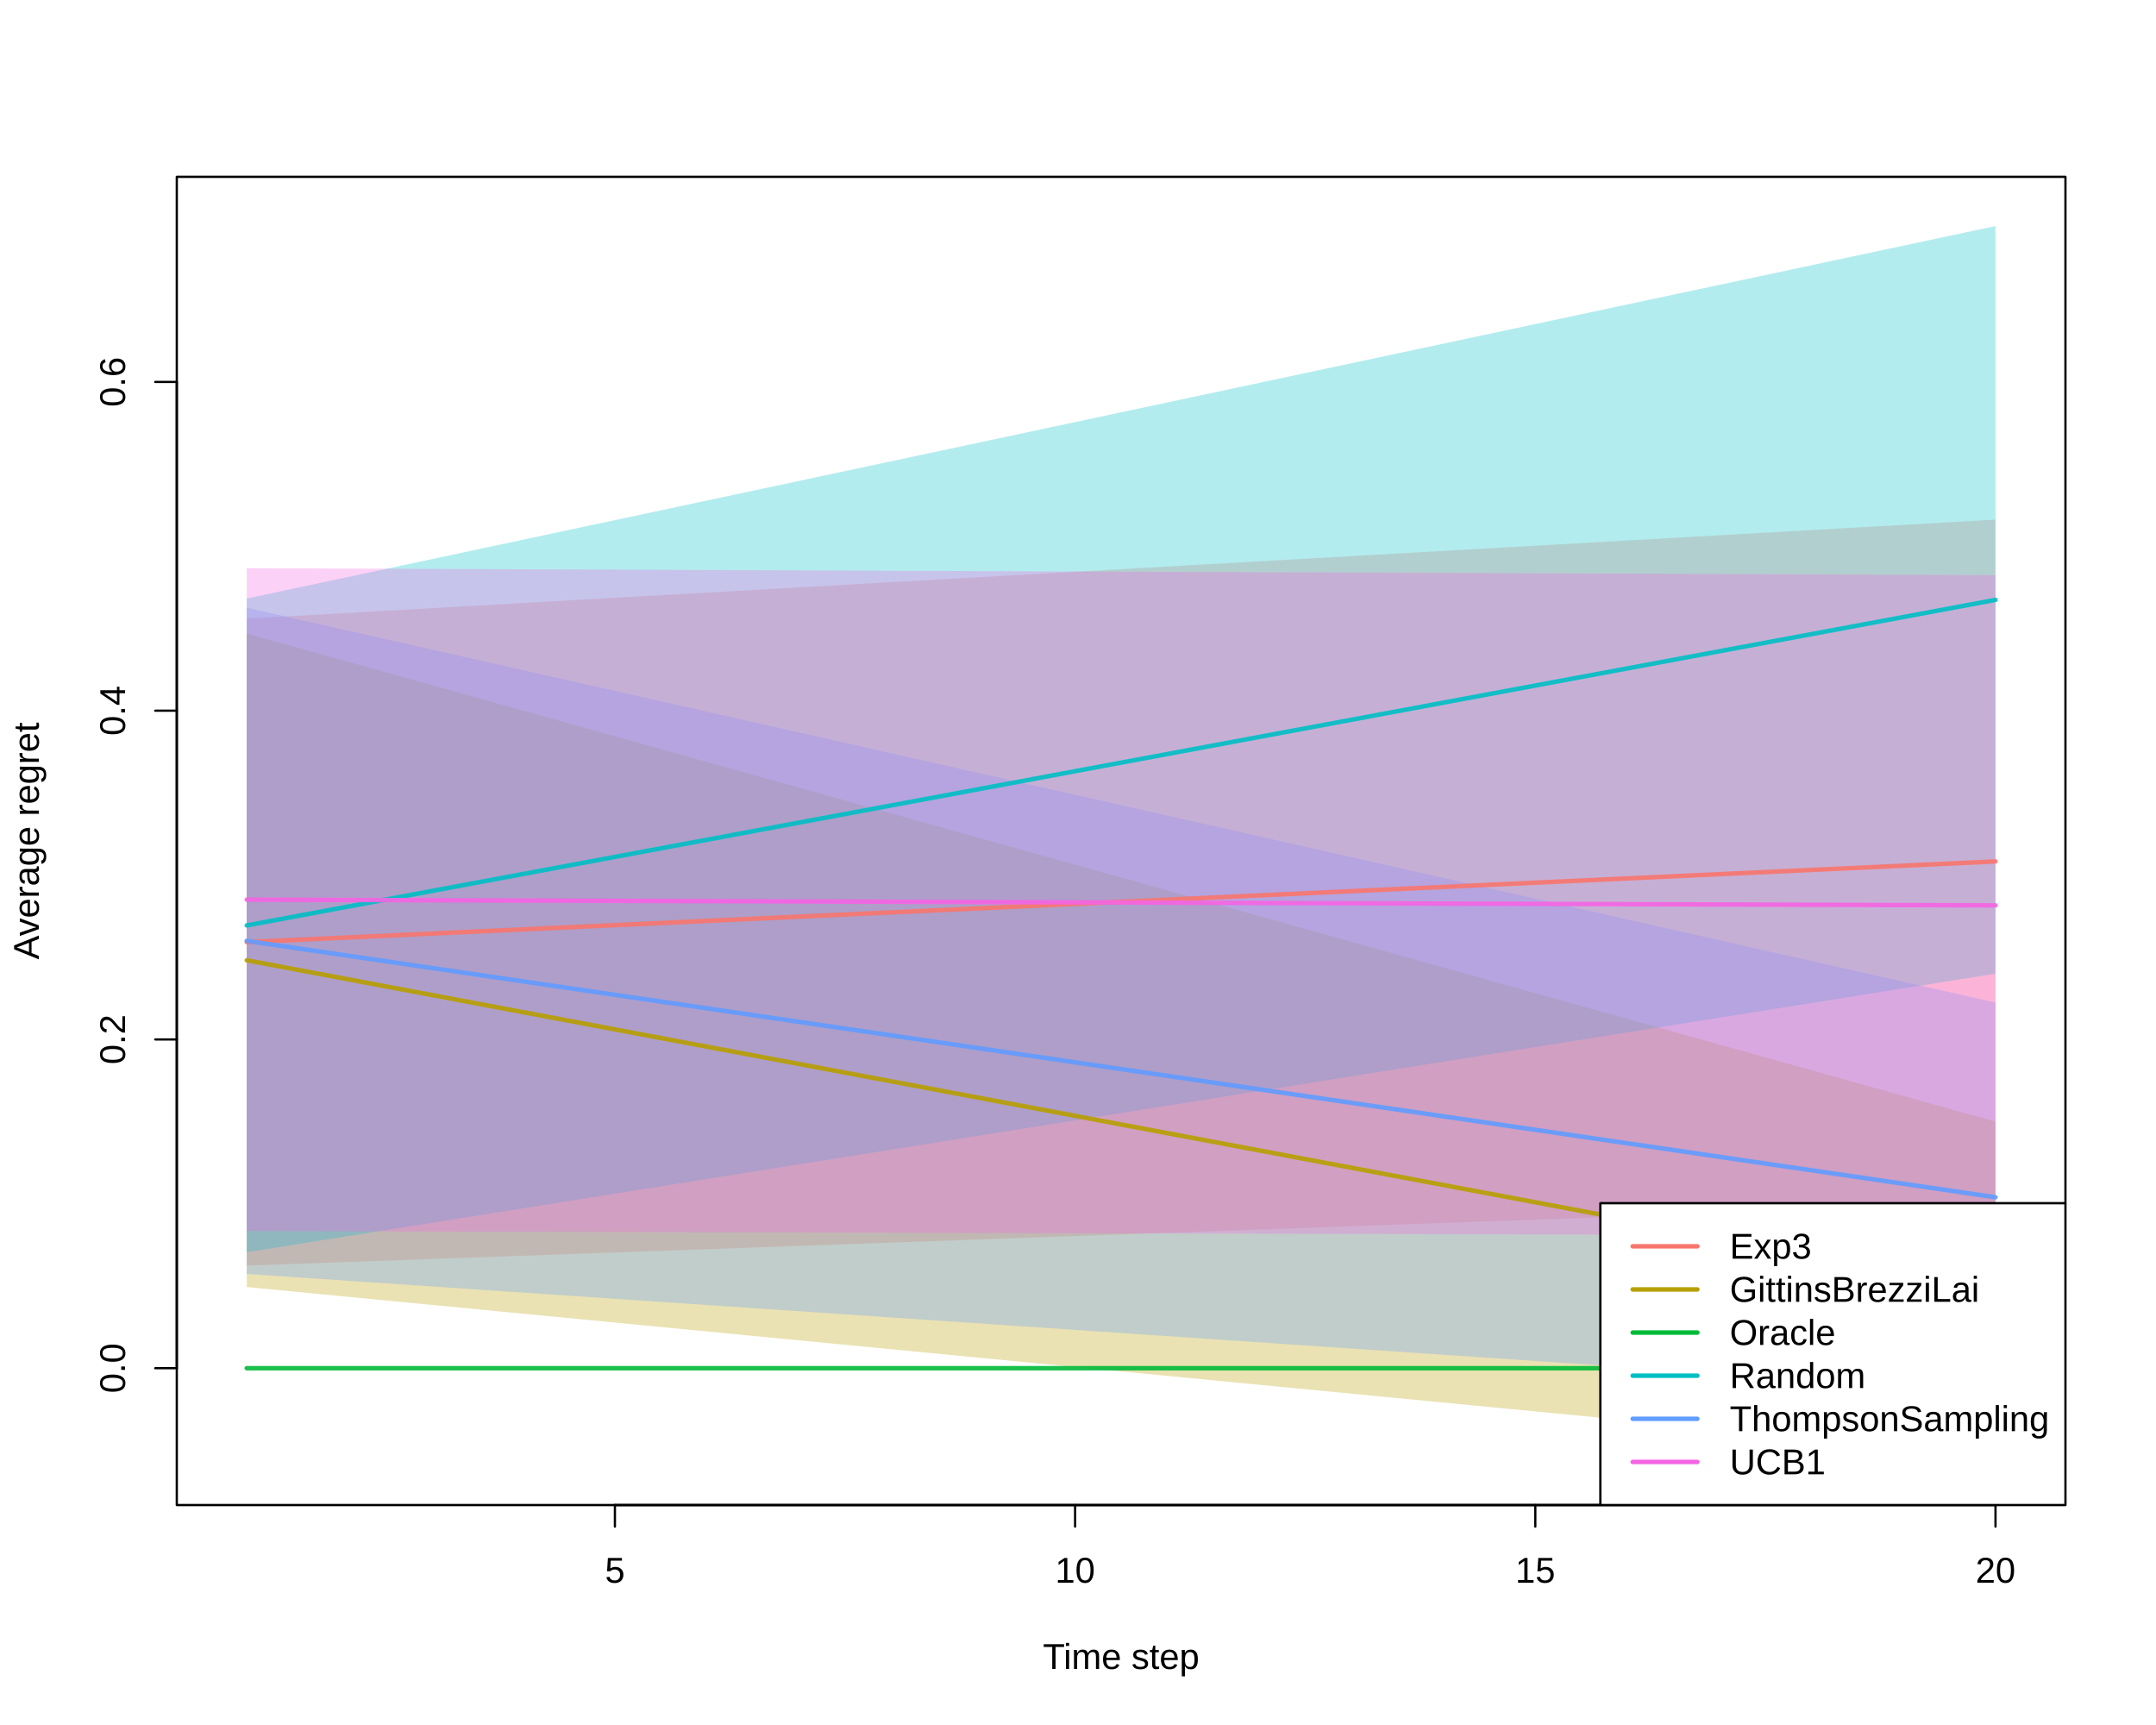
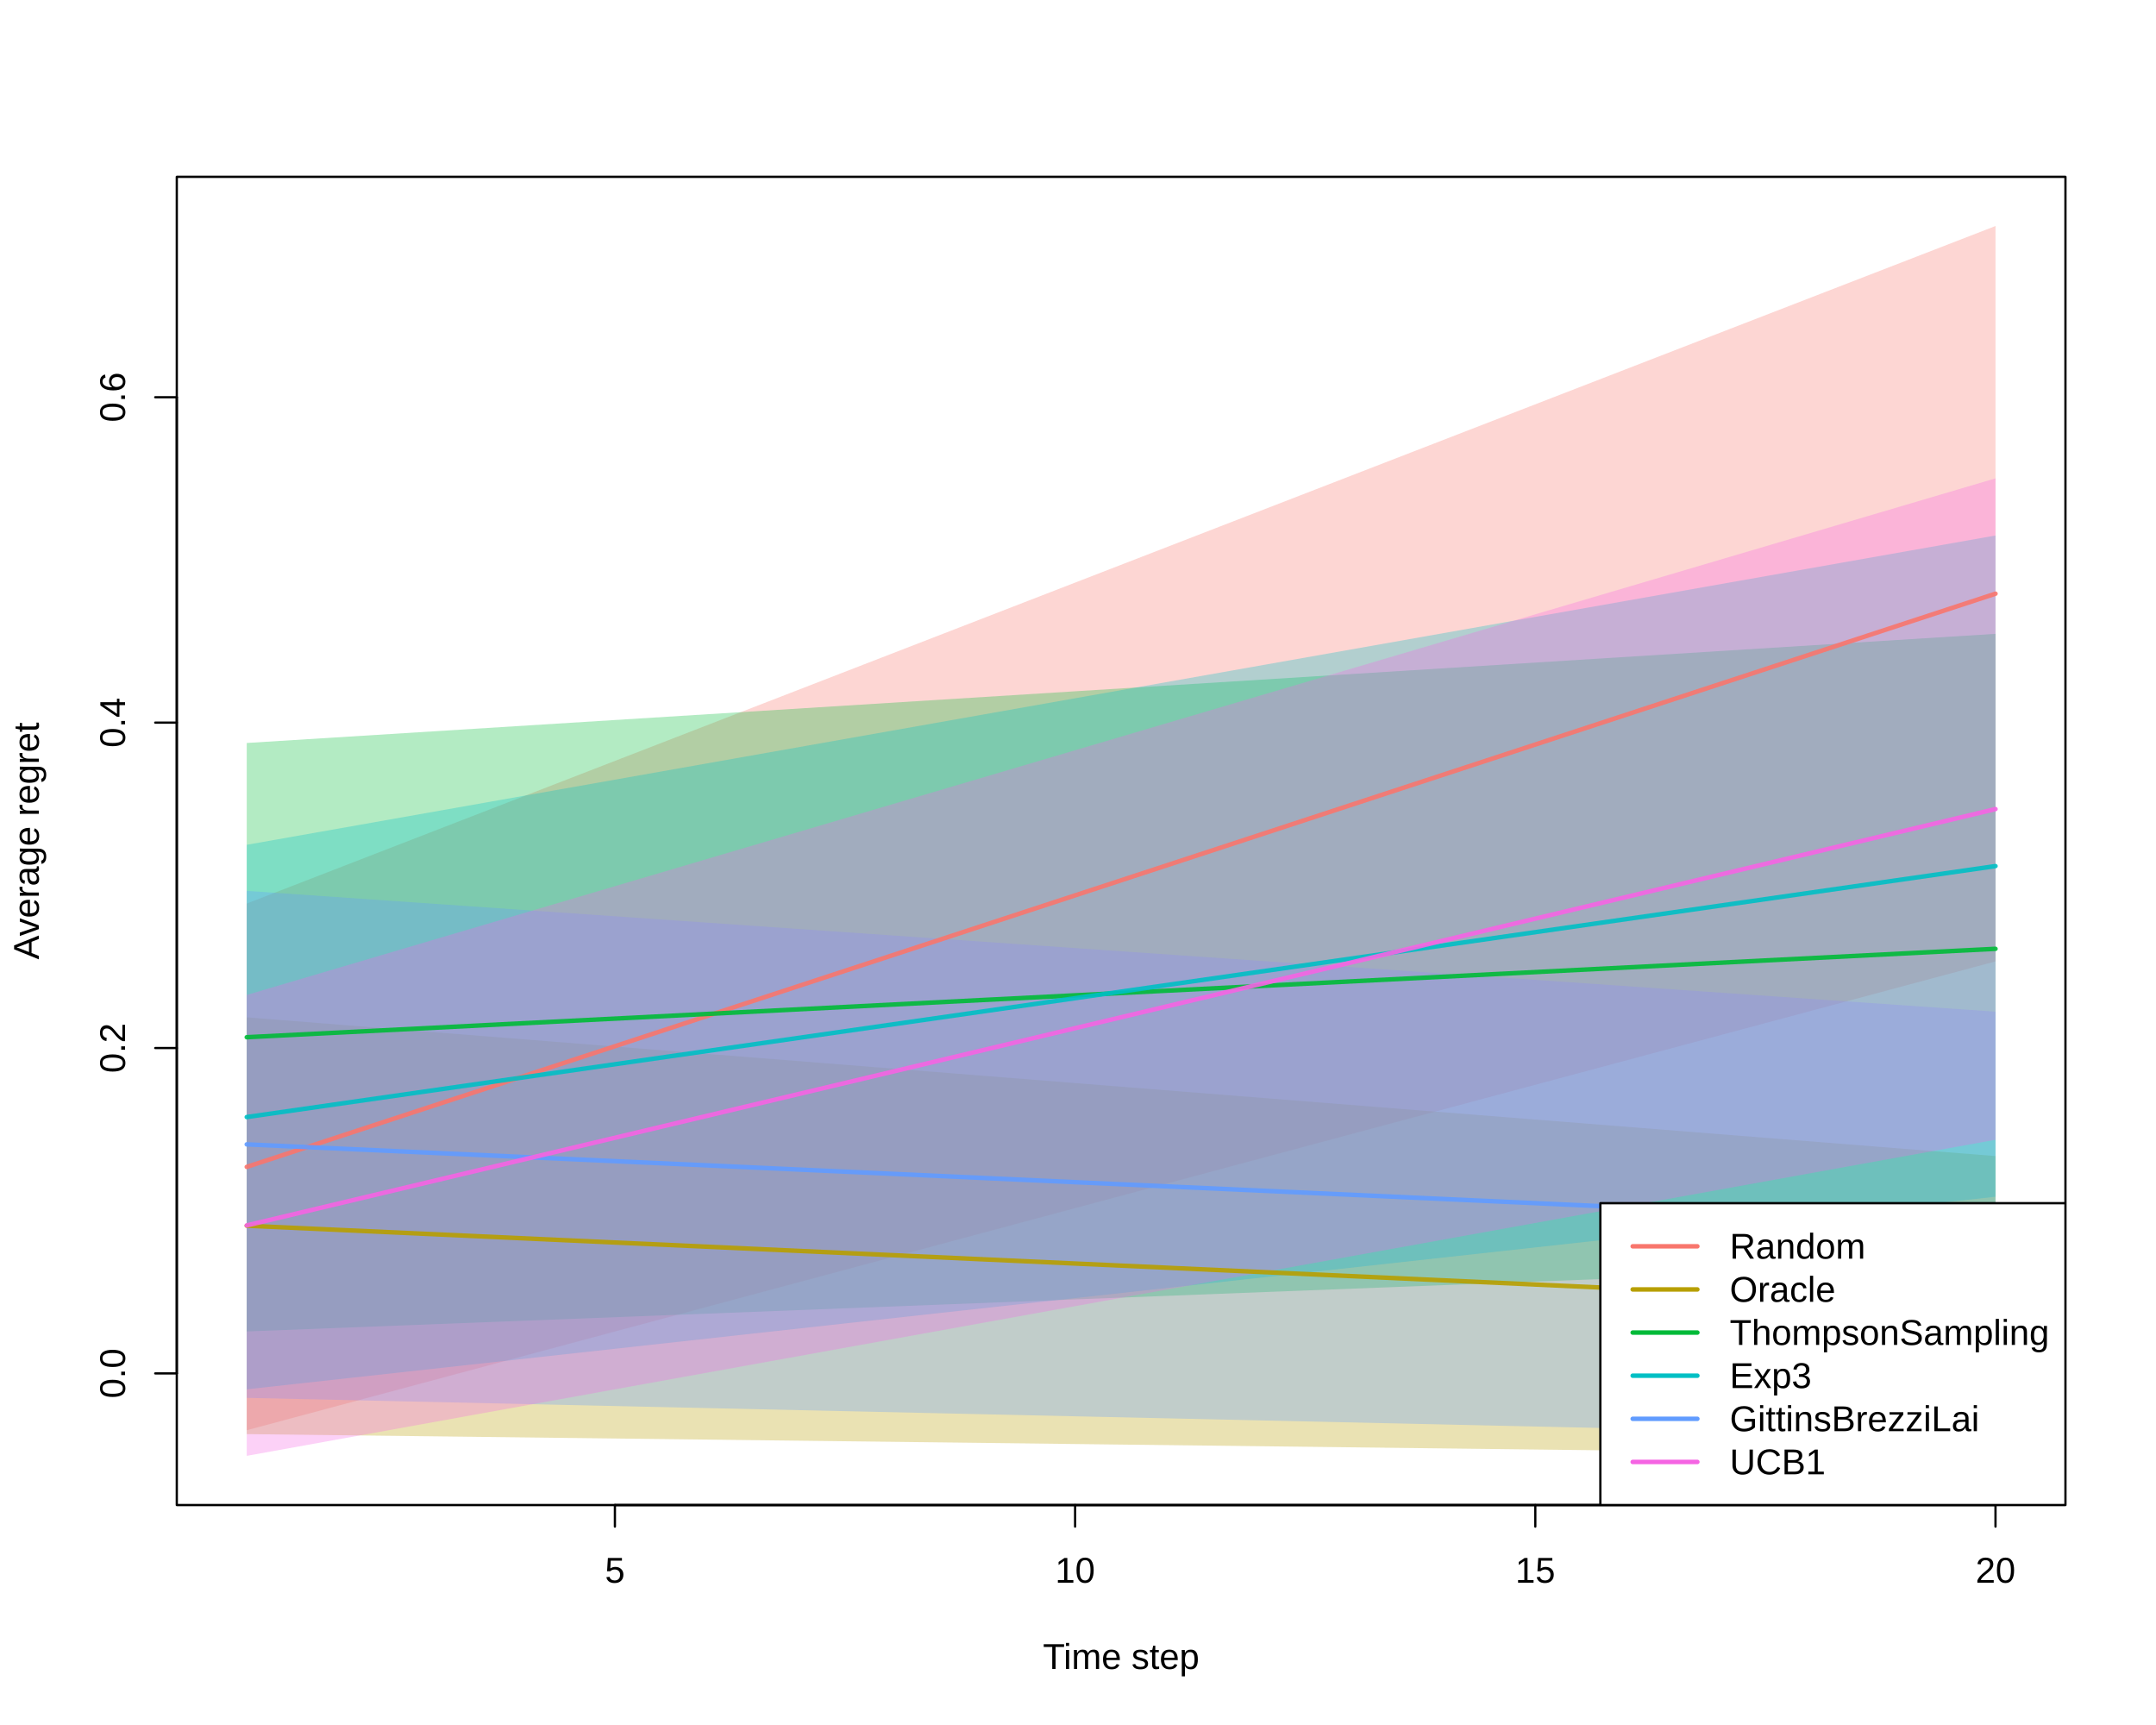
<svg xmlns="http://www.w3.org/2000/svg" viewBox="0 0 720.00 576.00">
  <defs>
    <style type="text/css">
    line, polyline, polygon, path, rect, circle {
      fill: none;
      stroke: #000000;
      stroke-linecap: round;
      stroke-linejoin: round;
      stroke-miterlimit: 10.00;
    }
  </style>
  </defs>
  <rect width="100%" height="100%" style="stroke: none; fill: #FFFFFF;" />
  <defs>
    <clipPath id="cpNTkuMDR8Njg5Ljc2fDUwMi41Nnw1OS4wNA==">
      <rect x="59.04" y="59.04" width="630.72" height="443.52" />
    </clipPath>
  </defs>
-   <polygon points="82.40,422.59 359.03,412.73 666.40,401.77 666.40,173.51 359.03,190.91 82.40,206.56 " style="stroke-width: 0.75; stroke: none; fill: #F8766D; fill-opacity: 0.30;" clip-path="url(#cpNTkuMDR8Njg5Ljc2fDUwMi41Nnw1OS4wNA==)" />
-   <polygon points="82.40,429.76 359.03,456.46 666.40,486.13 666.40,374.52 359.03,288.74 82.40,211.54 " style="stroke-width: 0.75; stroke: none; fill: #B79F00; fill-opacity: 0.30;" clip-path="url(#cpNTkuMDR8Njg5Ljc2fDUwMi41Nnw1OS4wNA==)" />
-   <polygon points="82.40,456.86 359.03,456.86 666.40,456.86 666.40,456.86 359.03,456.86 82.40,456.86 " style="stroke-width: 0.75; stroke: none; fill: #00BA38; fill-opacity: 0.30;" clip-path="url(#cpNTkuMDR8Njg5Ljc2fDUwMi41Nnw1OS4wNA==)" />
-   <polygon points="82.40,418.15 359.03,374.09 666.40,325.13 666.40,75.47 359.03,140.94 82.40,199.86 " style="stroke-width: 0.75; stroke: none; fill: #00BFC4; fill-opacity: 0.30;" clip-path="url(#cpNTkuMDR8Njg5Ljc2fDUwMi41Nnw1OS4wNA==)" />
-   <polygon points="82.40,425.39 359.03,444.07 666.40,464.83 666.40,334.75 359.03,265.39 82.40,202.95 " style="stroke-width: 0.75; stroke: none; fill: #619CFF; fill-opacity: 0.30;" clip-path="url(#cpNTkuMDR8Njg5Ljc2fDUwMi41Nnw1OS4wNA==)" />
-   <polygon points="82.40,411.07 359.03,411.80 666.40,412.61 666.40,192.04 359.03,190.82 82.40,189.73 " style="stroke-width: 0.75; stroke: none; fill: #F564E3; fill-opacity: 0.30;" clip-path="url(#cpNTkuMDR8Njg5Ljc2fDUwMi41Nnw1OS4wNA==)" />
-   <polyline points="82.40,314.58 359.03,301.82 666.40,287.64 " style="stroke-width: 1.50; stroke: #F8766D; stroke-opacity: 0.90;" clip-path="url(#cpNTkuMDR8Njg5Ljc2fDUwMi41Nnw1OS4wNA==)" />
-   <polyline points="82.40,320.65 359.03,372.60 666.40,430.33 " style="stroke-width: 1.50; stroke: #B79F00; stroke-opacity: 0.90;" clip-path="url(#cpNTkuMDR8Njg5Ljc2fDUwMi41Nnw1OS4wNA==)" />
-   <polyline points="82.40,456.86 359.03,456.86 666.40,456.86 " style="stroke-width: 1.50; stroke: #00BA38; stroke-opacity: 0.90;" clip-path="url(#cpNTkuMDR8Njg5Ljc2fDUwMi41Nnw1OS4wNA==)" />
-   <polyline points="82.40,309.01 359.03,257.51 666.40,200.30 " style="stroke-width: 1.50; stroke: #00BFC4; stroke-opacity: 0.90;" clip-path="url(#cpNTkuMDR8Njg5Ljc2fDUwMi41Nnw1OS4wNA==)" />
-   <polyline points="82.40,314.17 359.03,354.73 666.40,399.79 " style="stroke-width: 1.50; stroke: #619CFF; stroke-opacity: 0.90;" clip-path="url(#cpNTkuMDR8Njg5Ljc2fDUwMi41Nnw1OS4wNA==)" />
-   <polyline points="82.40,300.40 359.03,301.31 666.40,302.32 " style="stroke-width: 1.50; stroke: #F564E3; stroke-opacity: 0.90;" clip-path="url(#cpNTkuMDR8Njg5Ljc2fDUwMi41Nnw1OS4wNA==)" />
+   <polygon points="82.40,477.57 359.03,403.41 666.40,321.02 666.40,75.47 359.03,194.54 82.40,301.71 " style="stroke-width: 0.75; stroke: none; fill: #F8766D; fill-opacity: 0.30;" clip-path="url(#cpNTkuMDR8Njg5Ljc2fDUwMi41Nnw1OS4wNA==)" />
+   <polygon points="82.40,478.87 359.03,482.18 666.40,485.86 666.40,386.03 359.03,361.65 82.40,339.70 " style="stroke-width: 0.75; stroke: none; fill: #B79F00; fill-opacity: 0.30;" clip-path="url(#cpNTkuMDR8Njg5Ljc2fDUwMi41Nnw1OS4wNA==)" />
+   <polygon points="82.40,444.59 359.03,433.88 666.40,421.99 666.40,211.65 359.03,230.83 82.40,248.09 " style="stroke-width: 0.75; stroke: none; fill: #00BA38; fill-opacity: 0.30;" clip-path="url(#cpNTkuMDR8Njg5Ljc2fDUwMi41Nnw1OS4wNA==)" />
+   <polygon points="82.40,463.91 359.03,433.45 666.40,399.60 666.40,178.81 359.03,233.16 82.40,282.09 " style="stroke-width: 0.75; stroke: none; fill: #00BFC4; fill-opacity: 0.30;" clip-path="url(#cpNTkuMDR8Njg5Ljc2fDUwMi41Nnw1OS4wNA==)" />
+   <polygon points="82.40,466.77 359.03,472.92 666.40,479.75 666.40,337.81 359.03,316.58 82.40,297.47 " style="stroke-width: 0.75; stroke: none; fill: #619CFF; fill-opacity: 0.30;" clip-path="url(#cpNTkuMDR8Njg5Ljc2fDUwMi41Nnw1OS4wNA==)" />
+   <polygon points="82.40,486.13 359.03,436.14 666.40,380.58 666.40,159.73 359.03,250.52 82.40,332.23 " style="stroke-width: 0.75; stroke: none; fill: #F564E3; fill-opacity: 0.30;" clip-path="url(#cpNTkuMDR8Njg5Ljc2fDUwMi41Nnw1OS4wNA==)" />
+   <polyline points="82.40,389.64 359.03,298.98 666.40,198.24 " style="stroke-width: 1.50; stroke: #F8766D; stroke-opacity: 0.90;" clip-path="url(#cpNTkuMDR8Njg5Ljc2fDUwMi41Nnw1OS4wNA==)" />
+   <polyline points="82.40,409.28 359.03,421.91 666.40,435.95 " style="stroke-width: 1.50; stroke: #B79F00; stroke-opacity: 0.90;" clip-path="url(#cpNTkuMDR8Njg5Ljc2fDUwMi41Nnw1OS4wNA==)" />
+   <polyline points="82.40,346.34 359.03,332.35 666.40,316.82 " style="stroke-width: 1.50; stroke: #00BA38; stroke-opacity: 0.90;" clip-path="url(#cpNTkuMDR8Njg5Ljc2fDUwMi41Nnw1OS4wNA==)" />
+   <polyline points="82.40,373.00 359.03,333.31 666.40,289.20 " style="stroke-width: 1.50; stroke: #00BFC4; stroke-opacity: 0.90;" clip-path="url(#cpNTkuMDR8Njg5Ljc2fDUwMi41Nnw1OS4wNA==)" />
+   <polyline points="82.40,382.12 359.03,394.75 666.40,408.78 " style="stroke-width: 1.50; stroke: #619CFF; stroke-opacity: 0.90;" clip-path="url(#cpNTkuMDR8Njg5Ljc2fDUwMi41Nnw1OS4wNA==)" />
+   <polyline points="82.40,409.18 359.03,343.33 666.40,270.16 " style="stroke-width: 1.50; stroke: #F564E3; stroke-opacity: 0.90;" clip-path="url(#cpNTkuMDR8Njg5Ljc2fDUwMi41Nnw1OS4wNA==)" />
  <defs>
    <clipPath id="cpMC4wMHw3MjAuMDB8NTc2LjAwfDAuMDA=">
      <rect x="0.00" y="0.00" width="720.00" height="576.00" />
    </clipPath>
  </defs>
  <line x1="205.35" y1="502.56" x2="666.40" y2="502.56" style="stroke-width: 0.75;" clip-path="url(#cpMC4wMHw3MjAuMDB8NTc2LjAwfDAuMDA=)" />
  <line x1="205.35" y1="502.56" x2="205.35" y2="509.76" style="stroke-width: 0.75;" clip-path="url(#cpMC4wMHw3MjAuMDB8NTc2LjAwfDAuMDA=)" />
  <line x1="359.03" y1="502.56" x2="359.03" y2="509.76" style="stroke-width: 0.75;" clip-path="url(#cpMC4wMHw3MjAuMDB8NTc2LjAwfDAuMDA=)" />
  <line x1="512.72" y1="502.56" x2="512.72" y2="509.76" style="stroke-width: 0.75;" clip-path="url(#cpMC4wMHw3MjAuMDB8NTc2LjAwfDAuMDA=)" />
  <line x1="666.40" y1="502.56" x2="666.40" y2="509.76" style="stroke-width: 0.75;" clip-path="url(#cpMC4wMHw3MjAuMDB8NTc2LjAwfDAuMDA=)" />
  <g clip-path="url(#cpMC4wMHw3MjAuMDB8NTc2LjAwfDAuMDA=)">
    <text x="202.01" y="528.48" style="font-size: 12.00px; font-family: Liberation Sans;" textLength="6.67px" lengthAdjust="spacingAndGlyphs">5</text>
  </g>
  <g clip-path="url(#cpMC4wMHw3MjAuMDB8NTc2LjAwfDAuMDA=)">
    <text x="352.36" y="528.48" style="font-size: 12.00px; font-family: Liberation Sans;" textLength="13.34px" lengthAdjust="spacingAndGlyphs">10</text>
  </g>
  <g clip-path="url(#cpMC4wMHw3MjAuMDB8NTc2LjAwfDAuMDA=)">
    <text x="506.04" y="528.48" style="font-size: 12.00px; font-family: Liberation Sans;" textLength="13.34px" lengthAdjust="spacingAndGlyphs">15</text>
  </g>
  <g clip-path="url(#cpMC4wMHw3MjAuMDB8NTc2LjAwfDAuMDA=)">
    <text x="659.73" y="528.48" style="font-size: 12.00px; font-family: Liberation Sans;" textLength="13.34px" lengthAdjust="spacingAndGlyphs">20</text>
  </g>
-   <line x1="59.04" y1="456.86" x2="59.04" y2="127.54" style="stroke-width: 0.75;" clip-path="url(#cpMC4wMHw3MjAuMDB8NTc2LjAwfDAuMDA=)" />
-   <line x1="59.04" y1="456.86" x2="51.84" y2="456.86" style="stroke-width: 0.75;" clip-path="url(#cpMC4wMHw3MjAuMDB8NTc2LjAwfDAuMDA=)" />
-   <line x1="59.04" y1="347.08" x2="51.84" y2="347.08" style="stroke-width: 0.75;" clip-path="url(#cpMC4wMHw3MjAuMDB8NTc2LjAwfDAuMDA=)" />
-   <line x1="59.04" y1="237.31" x2="51.84" y2="237.31" style="stroke-width: 0.75;" clip-path="url(#cpMC4wMHw3MjAuMDB8NTc2LjAwfDAuMDA=)" />
-   <line x1="59.04" y1="127.54" x2="51.84" y2="127.54" style="stroke-width: 0.75;" clip-path="url(#cpMC4wMHw3MjAuMDB8NTc2LjAwfDAuMDA=)" />
+   <line x1="59.04" y1="458.60" x2="59.04" y2="132.64" style="stroke-width: 0.75;" clip-path="url(#cpMC4wMHw3MjAuMDB8NTc2LjAwfDAuMDA=)" />
+   <line x1="59.04" y1="458.60" x2="51.84" y2="458.60" style="stroke-width: 0.75;" clip-path="url(#cpMC4wMHw3MjAuMDB8NTc2LjAwfDAuMDA=)" />
+   <line x1="59.04" y1="349.95" x2="51.84" y2="349.95" style="stroke-width: 0.75;" clip-path="url(#cpMC4wMHw3MjAuMDB8NTc2LjAwfDAuMDA=)" />
+   <line x1="59.04" y1="241.29" x2="51.84" y2="241.29" style="stroke-width: 0.75;" clip-path="url(#cpMC4wMHw3MjAuMDB8NTc2LjAwfDAuMDA=)" />
+   <line x1="59.04" y1="132.64" x2="51.84" y2="132.64" style="stroke-width: 0.75;" clip-path="url(#cpMC4wMHw3MjAuMDB8NTc2LjAwfDAuMDA=)" />
  <g clip-path="url(#cpMC4wMHw3MjAuMDB8NTc2LjAwfDAuMDA=)">
-     <text transform="translate(41.76,465.19) rotate(-90)" style="font-size: 12.00px; font-family: Liberation Sans;" textLength="16.67px" lengthAdjust="spacingAndGlyphs">0.0</text>
+     <text transform="translate(41.76,466.93) rotate(-90)" style="font-size: 12.00px; font-family: Liberation Sans;" textLength="16.67px" lengthAdjust="spacingAndGlyphs">0.0</text>
  </g>
  <g clip-path="url(#cpMC4wMHw3MjAuMDB8NTc2LjAwfDAuMDA=)">
-     <text transform="translate(41.76,355.42) rotate(-90)" style="font-size: 12.00px; font-family: Liberation Sans;" textLength="16.67px" lengthAdjust="spacingAndGlyphs">0.2</text>
+     <text transform="translate(41.76,358.28) rotate(-90)" style="font-size: 12.00px; font-family: Liberation Sans;" textLength="16.67px" lengthAdjust="spacingAndGlyphs">0.2</text>
  </g>
  <g clip-path="url(#cpMC4wMHw3MjAuMDB8NTc2LjAwfDAuMDA=)">
-     <text transform="translate(41.76,245.65) rotate(-90)" style="font-size: 12.00px; font-family: Liberation Sans;" textLength="16.67px" lengthAdjust="spacingAndGlyphs">0.4</text>
+     <text transform="translate(41.76,249.63) rotate(-90)" style="font-size: 12.00px; font-family: Liberation Sans;" textLength="16.67px" lengthAdjust="spacingAndGlyphs">0.4</text>
  </g>
  <g clip-path="url(#cpMC4wMHw3MjAuMDB8NTc2LjAwfDAuMDA=)">
-     <text transform="translate(41.76,135.87) rotate(-90)" style="font-size: 12.00px; font-family: Liberation Sans;" textLength="16.67px" lengthAdjust="spacingAndGlyphs">0.6</text>
+     <text transform="translate(41.76,140.97) rotate(-90)" style="font-size: 12.00px; font-family: Liberation Sans;" textLength="16.67px" lengthAdjust="spacingAndGlyphs">0.6</text>
  </g>
  <g clip-path="url(#cpMC4wMHw3MjAuMDB8NTc2LjAwfDAuMDA=)">
    <text x="348.29" y="557.28" style="font-size: 12.00px; font-family: Liberation Sans;" textLength="52.22px" lengthAdjust="spacingAndGlyphs">Time step</text>
  </g>
  <g clip-path="url(#cpMC4wMHw3MjAuMDB8NTc2LjAwfDAuMDA=)">
    <text transform="translate(12.96,320.37) rotate(-90)" style="font-size: 12.00px; font-family: Liberation Sans;" textLength="79.14px" lengthAdjust="spacingAndGlyphs">Average regret</text>
  </g>
  <polyline points="59.04,502.56 689.76,502.56 689.76,59.04 59.04,59.04 59.04,502.56 " style="stroke-width: 0.75;" clip-path="url(#cpMC4wMHw3MjAuMDB8NTc2LjAwfDAuMDA=)" />
  <defs>
    <clipPath id="cpNTkuMDR8Njg5Ljc2fDUwMi41Nnw1OS4wNA==">
      <rect x="59.04" y="59.04" width="630.72" height="443.52" />
    </clipPath>
  </defs>
  <rect x="534.44" y="401.76" width="155.32" height="100.80" style="stroke-width: 0.75; fill: #FFFFFF;" clip-path="url(#cpNTkuMDR8Njg5Ljc2fDUwMi41Nnw1OS4wNA==)" />
  <line x1="545.24" y1="416.16" x2="566.84" y2="416.16" style="stroke-width: 1.50; stroke: #F8766D;" clip-path="url(#cpNTkuMDR8Njg5Ljc2fDUwMi41Nnw1OS4wNA==)" />
  <line x1="545.24" y1="430.56" x2="566.84" y2="430.56" style="stroke-width: 1.50; stroke: #B79F00;" clip-path="url(#cpNTkuMDR8Njg5Ljc2fDUwMi41Nnw1OS4wNA==)" />
  <line x1="545.24" y1="444.96" x2="566.84" y2="444.96" style="stroke-width: 1.50; stroke: #00BA38;" clip-path="url(#cpNTkuMDR8Njg5Ljc2fDUwMi41Nnw1OS4wNA==)" />
  <line x1="545.24" y1="459.36" x2="566.84" y2="459.36" style="stroke-width: 1.50; stroke: #00BFC4;" clip-path="url(#cpNTkuMDR8Njg5Ljc2fDUwMi41Nnw1OS4wNA==)" />
  <line x1="545.24" y1="473.76" x2="566.84" y2="473.76" style="stroke-width: 1.50; stroke: #619CFF;" clip-path="url(#cpNTkuMDR8Njg5Ljc2fDUwMi41Nnw1OS4wNA==)" />
  <line x1="545.24" y1="488.16" x2="566.84" y2="488.16" style="stroke-width: 1.50; stroke: #F564E3;" clip-path="url(#cpNTkuMDR8Njg5Ljc2fDUwMi41Nnw1OS4wNA==)" />
  <g clip-path="url(#cpNTkuMDR8Njg5Ljc2fDUwMi41Nnw1OS4wNA==)">
-     <text x="577.64" y="420.29" style="font-size: 12.00px; font-family: Liberation Sans;" textLength="27.34px" lengthAdjust="spacingAndGlyphs">Exp3</text>
+     <text x="577.64" y="420.29" style="font-size: 12.00px; font-family: Liberation Sans;" textLength="45.36px" lengthAdjust="spacingAndGlyphs">Random</text>
  </g>
  <g clip-path="url(#cpNTkuMDR8Njg5Ljc2fDUwMi41Nnw1OS4wNA==)">
-     <text x="577.64" y="434.69" style="font-size: 12.00px; font-family: Liberation Sans;" textLength="83.36px" lengthAdjust="spacingAndGlyphs">GittinsBrezziLai</text>
+     <text x="577.64" y="434.69" style="font-size: 12.00px; font-family: Liberation Sans;" textLength="35.34px" lengthAdjust="spacingAndGlyphs">Oracle</text>
  </g>
  <g clip-path="url(#cpNTkuMDR8Njg5Ljc2fDUwMi41Nnw1OS4wNA==)">
-     <text x="577.64" y="449.09" style="font-size: 12.00px; font-family: Liberation Sans;" textLength="35.34px" lengthAdjust="spacingAndGlyphs">Oracle</text>
+     <text x="577.64" y="449.09" style="font-size: 12.00px; font-family: Liberation Sans;" textLength="106.72px" lengthAdjust="spacingAndGlyphs">ThompsonSampling</text>
  </g>
  <g clip-path="url(#cpNTkuMDR8Njg5Ljc2fDUwMi41Nnw1OS4wNA==)">
-     <text x="577.64" y="463.49" style="font-size: 12.00px; font-family: Liberation Sans;" textLength="45.36px" lengthAdjust="spacingAndGlyphs">Random</text>
+     <text x="577.64" y="463.49" style="font-size: 12.00px; font-family: Liberation Sans;" textLength="27.34px" lengthAdjust="spacingAndGlyphs">Exp3</text>
  </g>
  <g clip-path="url(#cpNTkuMDR8Njg5Ljc2fDUwMi41Nnw1OS4wNA==)">
-     <text x="577.64" y="477.88" style="font-size: 12.00px; font-family: Liberation Sans;" textLength="106.72px" lengthAdjust="spacingAndGlyphs">ThompsonSampling</text>
+     <text x="577.64" y="477.89" style="font-size: 12.00px; font-family: Liberation Sans;" textLength="83.36px" lengthAdjust="spacingAndGlyphs">GittinsBrezziLai</text>
  </g>
  <g clip-path="url(#cpNTkuMDR8Njg5Ljc2fDUwMi41Nnw1OS4wNA==)">
    <text x="577.64" y="492.29" style="font-size: 12.00px; font-family: Liberation Sans;" textLength="32.02px" lengthAdjust="spacingAndGlyphs">UCB1</text>
  </g>
</svg>
